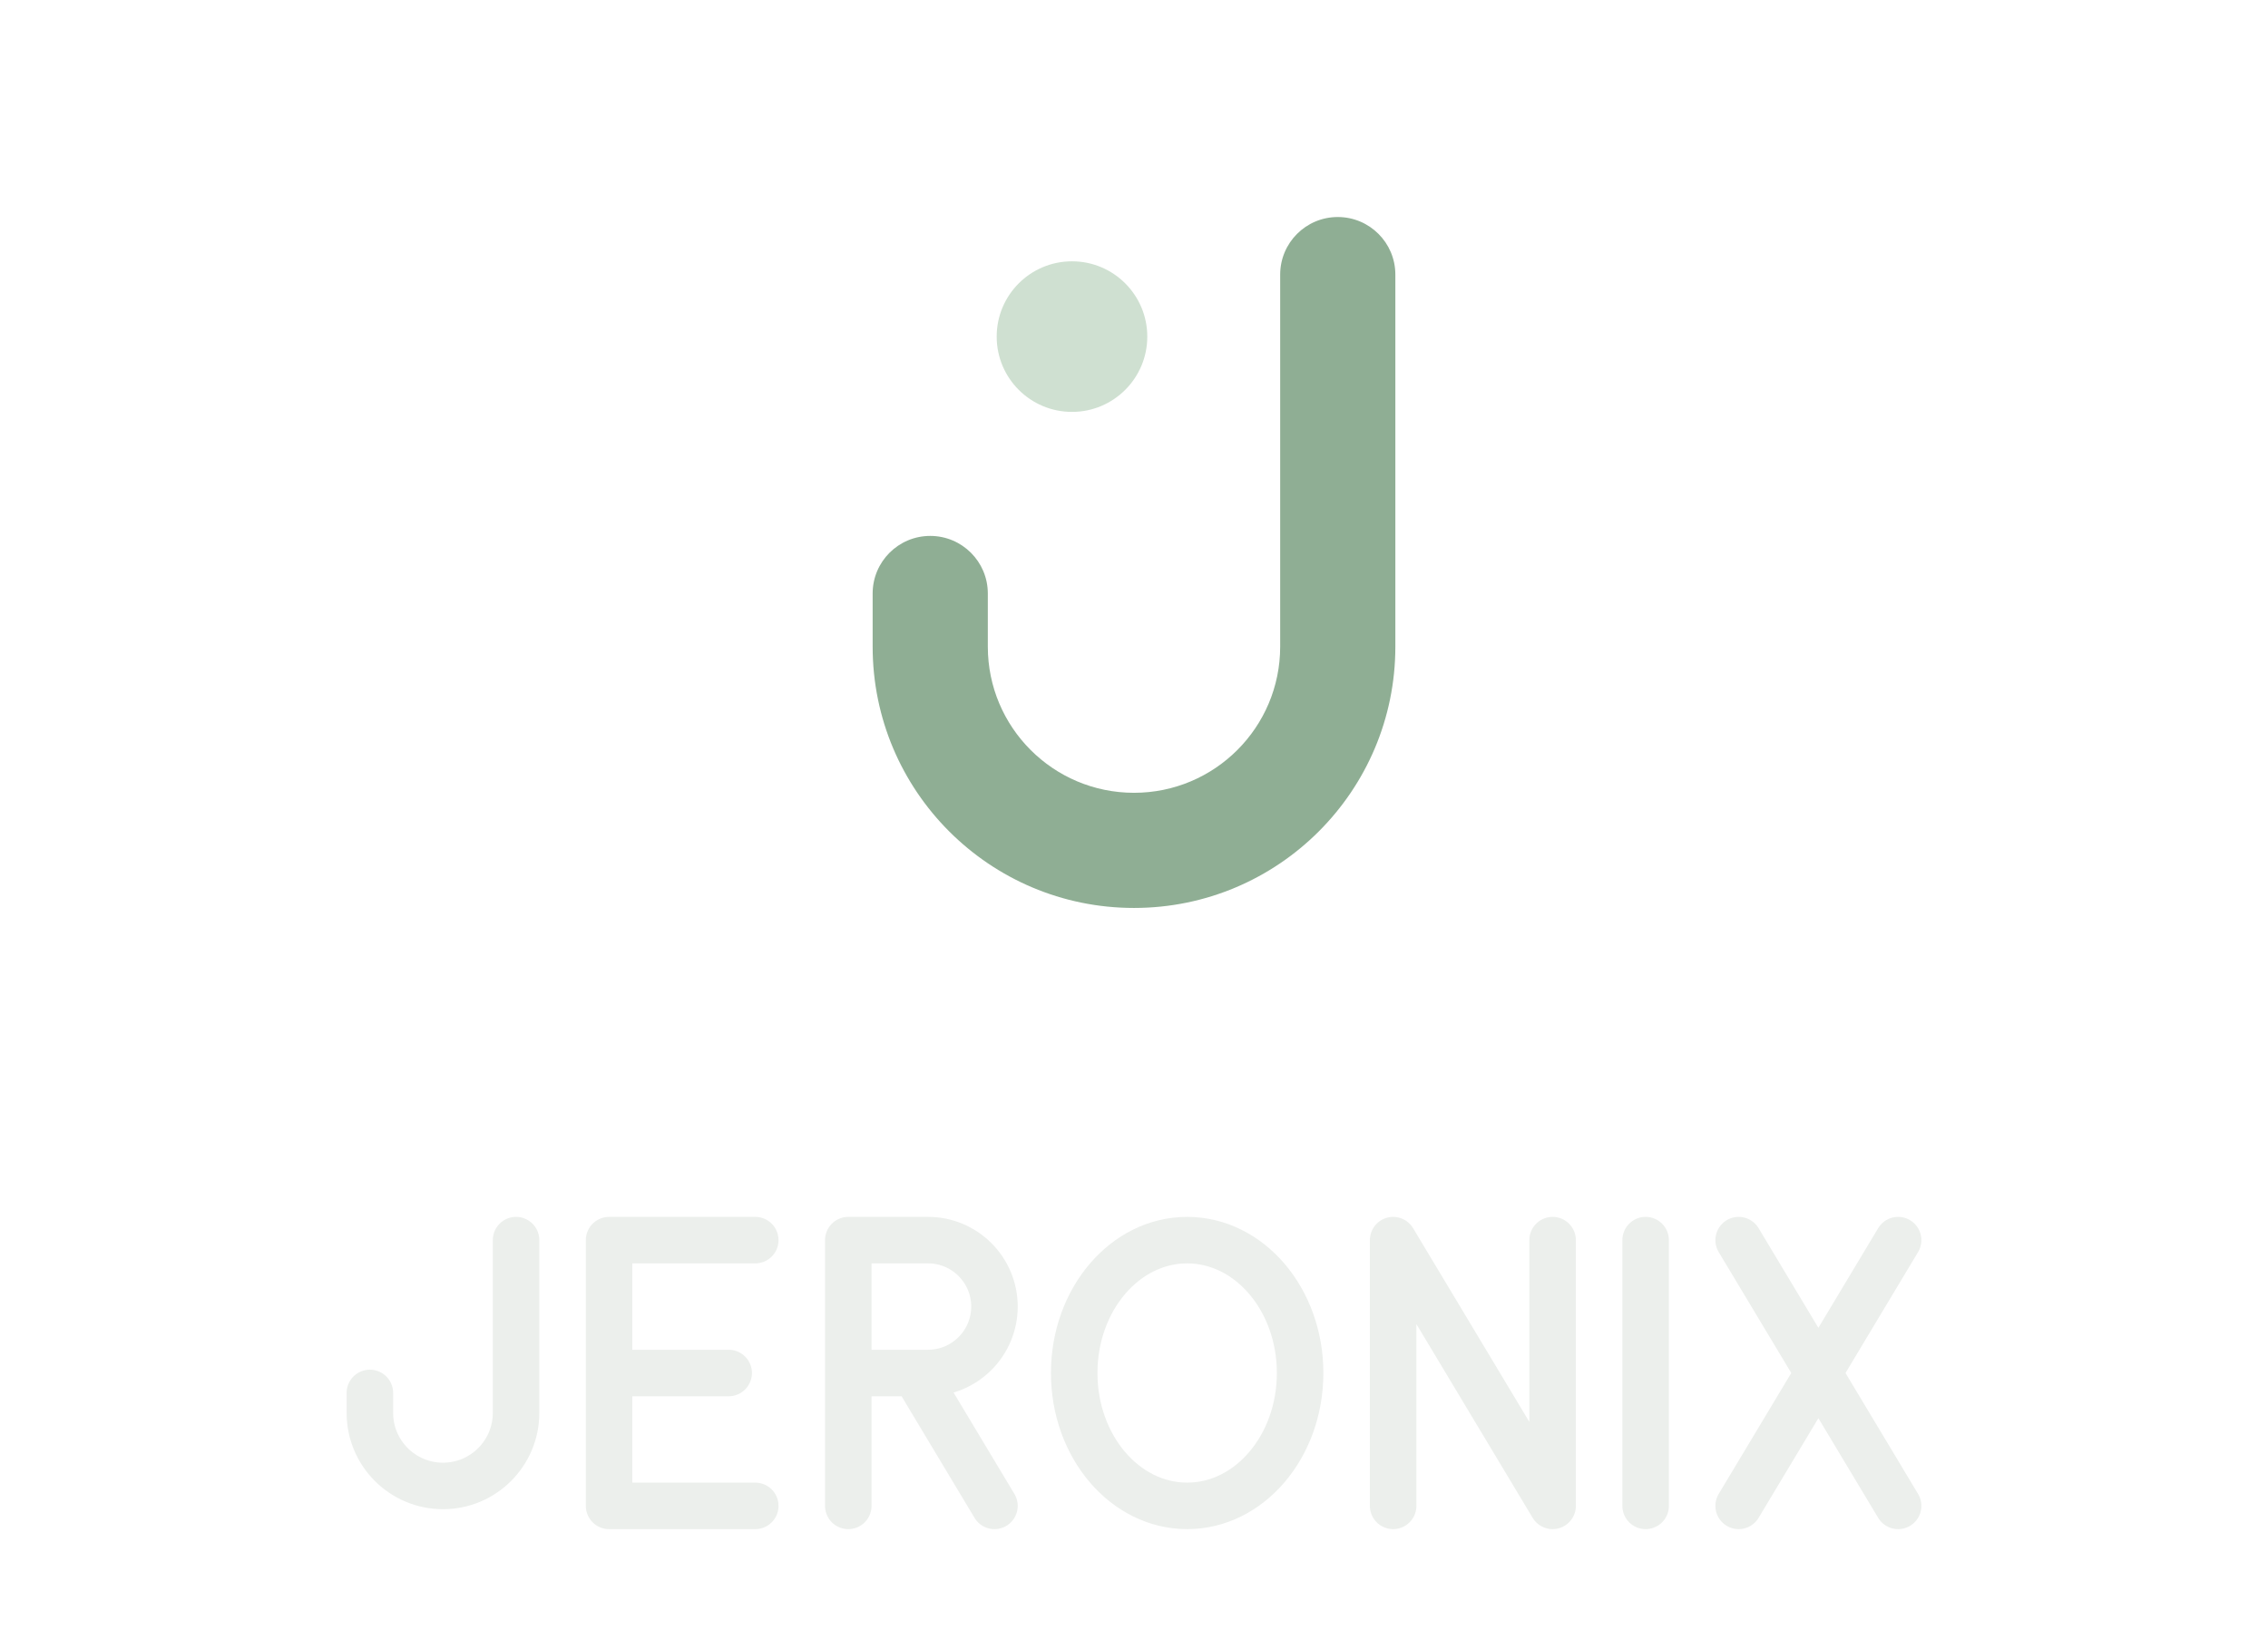
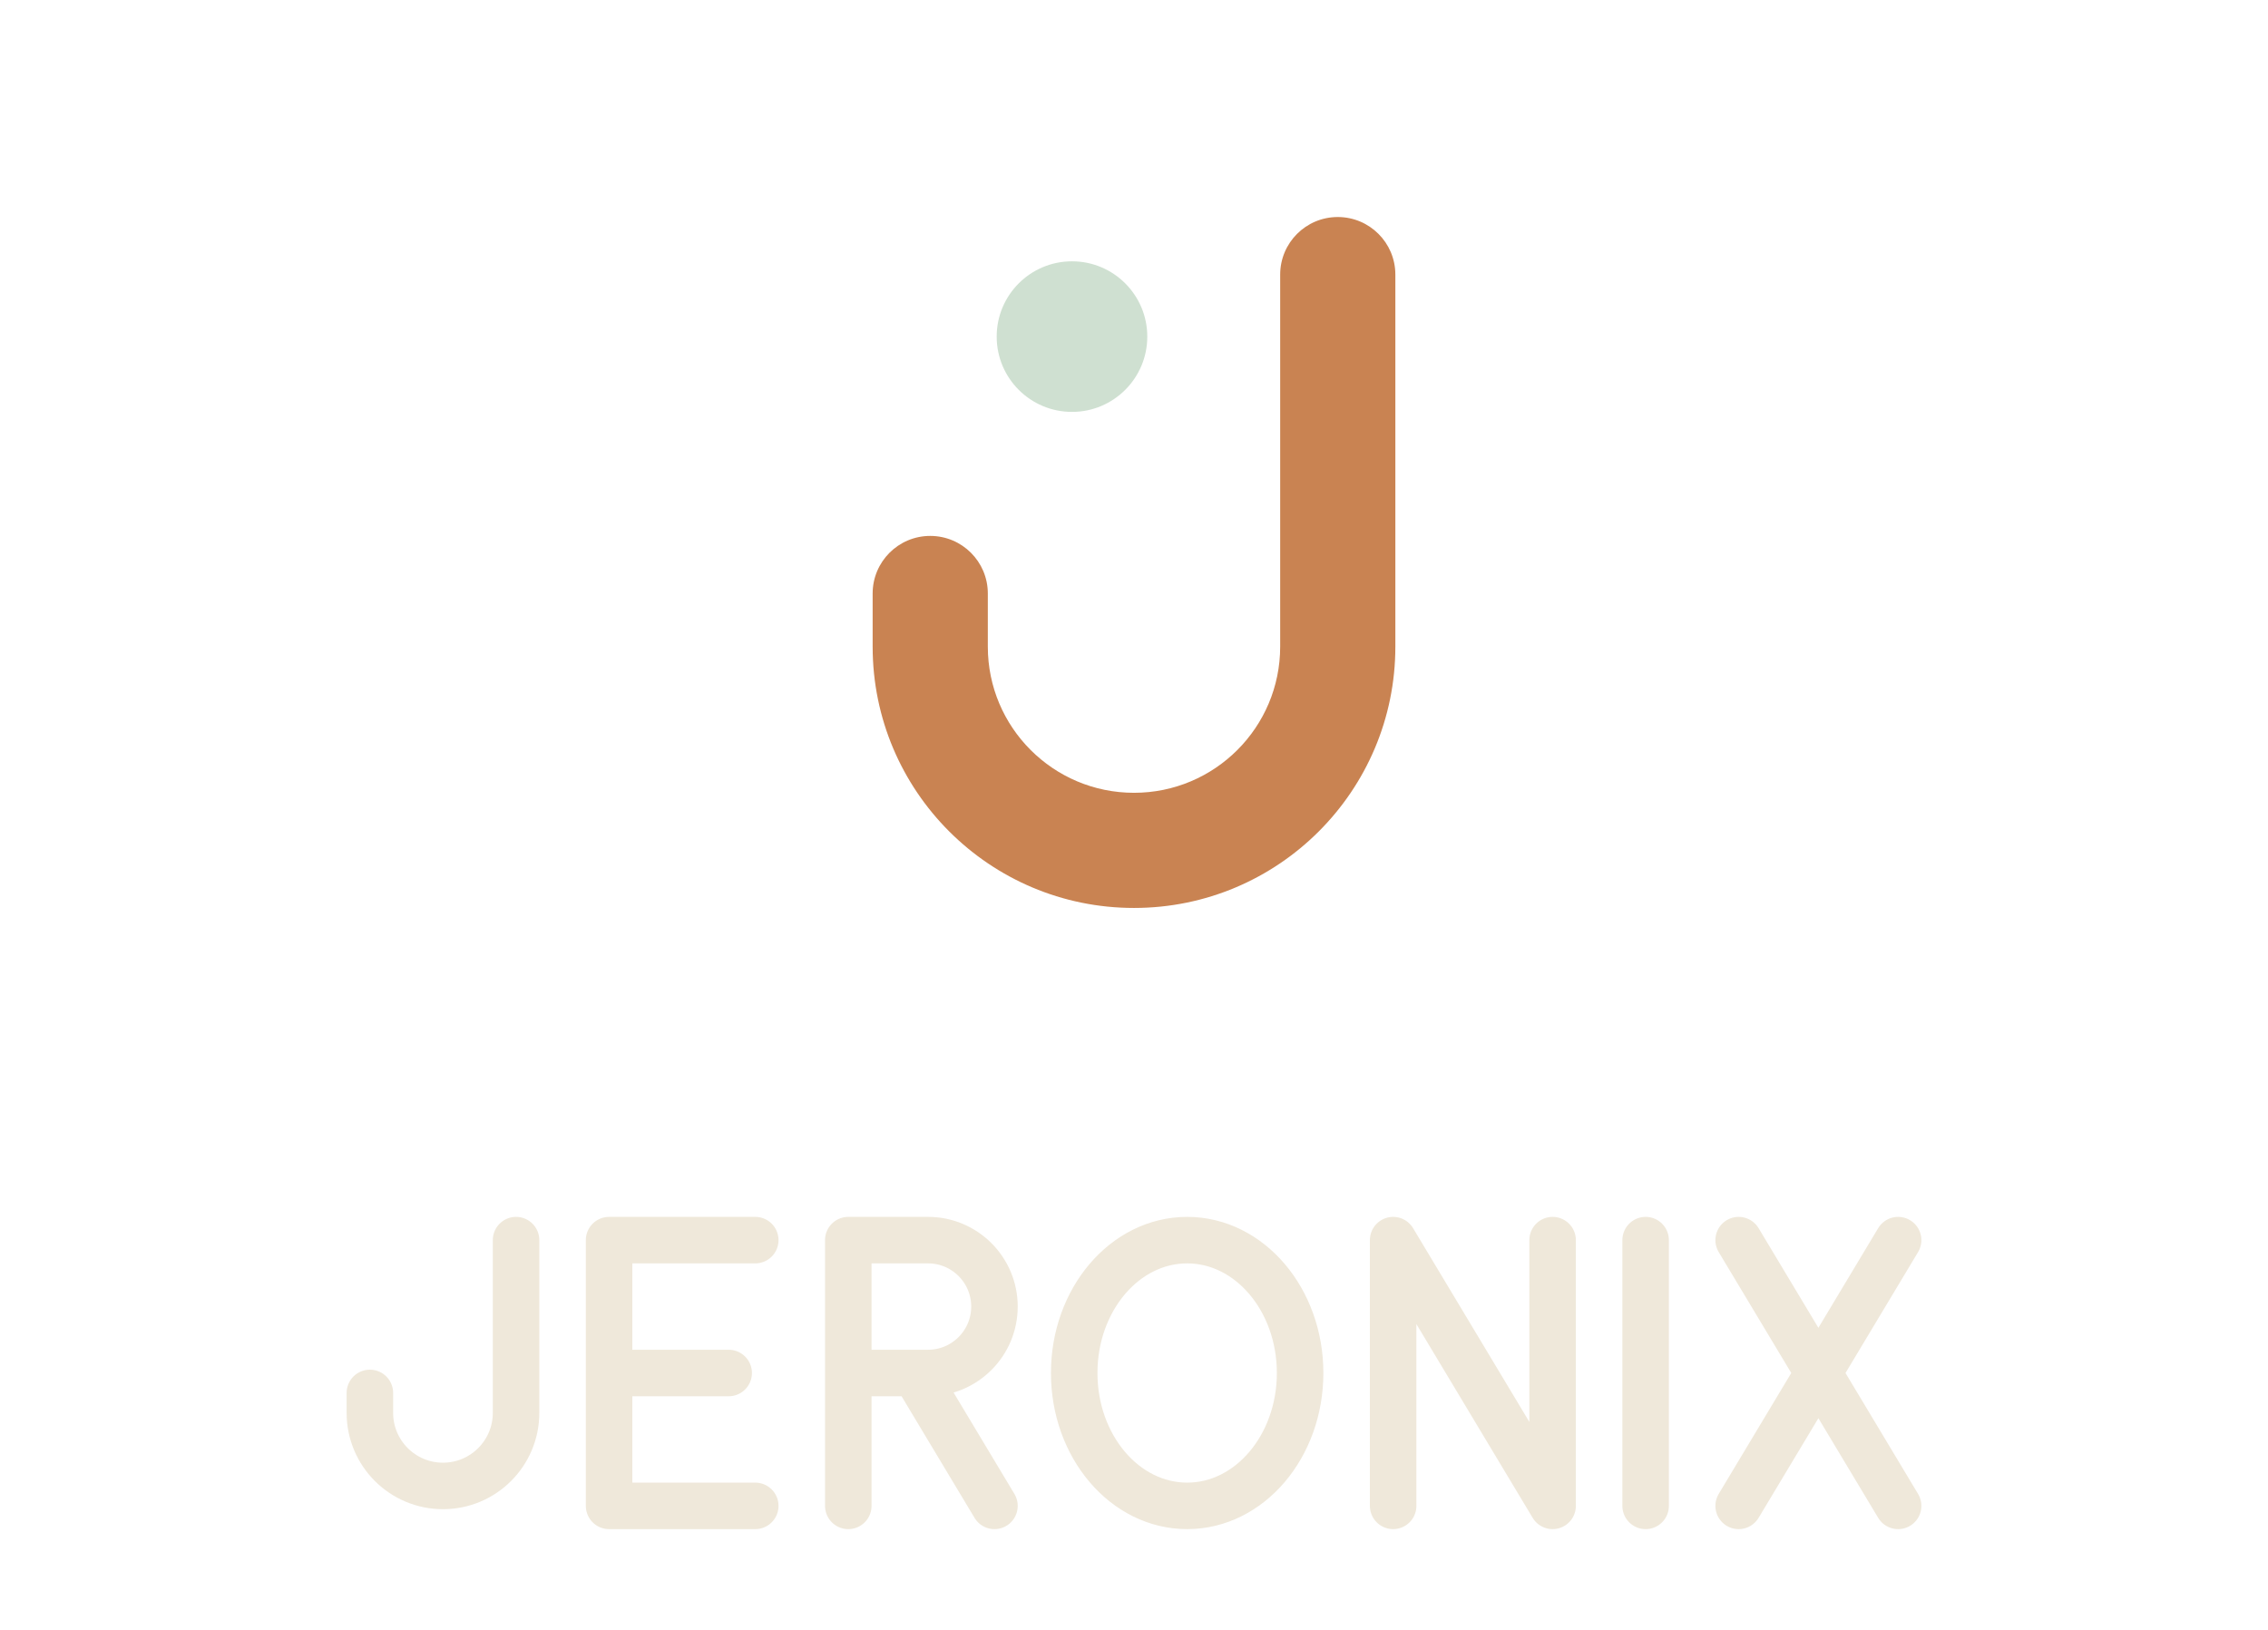
<svg xmlns="http://www.w3.org/2000/svg" width="256" height="184" viewBox="0 0 256 184" role="img" aria-labelledby="title">
  <g transform="translate(66 0)">
-     <path d="M78.5 31A6.5 6.5 0 0 1 91.5 31V73A29.5 29.5 0 0 1 32.5 73V67A6.5 6.5 0 0 1 45.5 67V73A16.5 16.5 0 0 0 78.5 73Z" fill="#8FAE94" />
+     <path d="M78.5 31A6.5 6.5 0 0 1 91.5 31V73A29.5 29.5 0 0 1 32.5 73V67A6.5 6.5 0 0 1 45.5 67V73A16.5 16.5 0 0 0 78.5 73Z" fill="#C98352" />
    <circle cx="55" cy="38" r="8.5" fill="#CFE0D1" />
  </g>
-   <path transform="translate(38.75 125) scale(0.75)" d="M26 20V46A11 11 0 0 1 4 46V43M62 20H40V60H62M40 40H58M76 60V20H88A10 10 0 0 1 88 40H76M86 40L98 60M127 20A17 20 0 1 1 127 60A17 20 0 1 1 127 20M158 60V20L182 60V20M196 20V60M210 20L234 60M234 20L210 60" fill="none" stroke="#ECEFEC" stroke-width="7" stroke-linecap="round" stroke-linejoin="round" />
+   <path transform="translate(38.75 125) scale(0.75)" d="M26 20V46A11 11 0 0 1 4 46V43M62 20H40V60H62M40 40H58M76 60V20H88A10 10 0 0 1 88 40H76M86 40L98 60M127 20A17 20 0 1 1 127 60A17 20 0 1 1 127 20M158 60V20L182 60V20M196 20V60M210 20L234 60M234 20L210 60" fill="none" stroke="#EFE8DA" stroke-width="7" stroke-linecap="round" stroke-linejoin="round" />
</svg>
